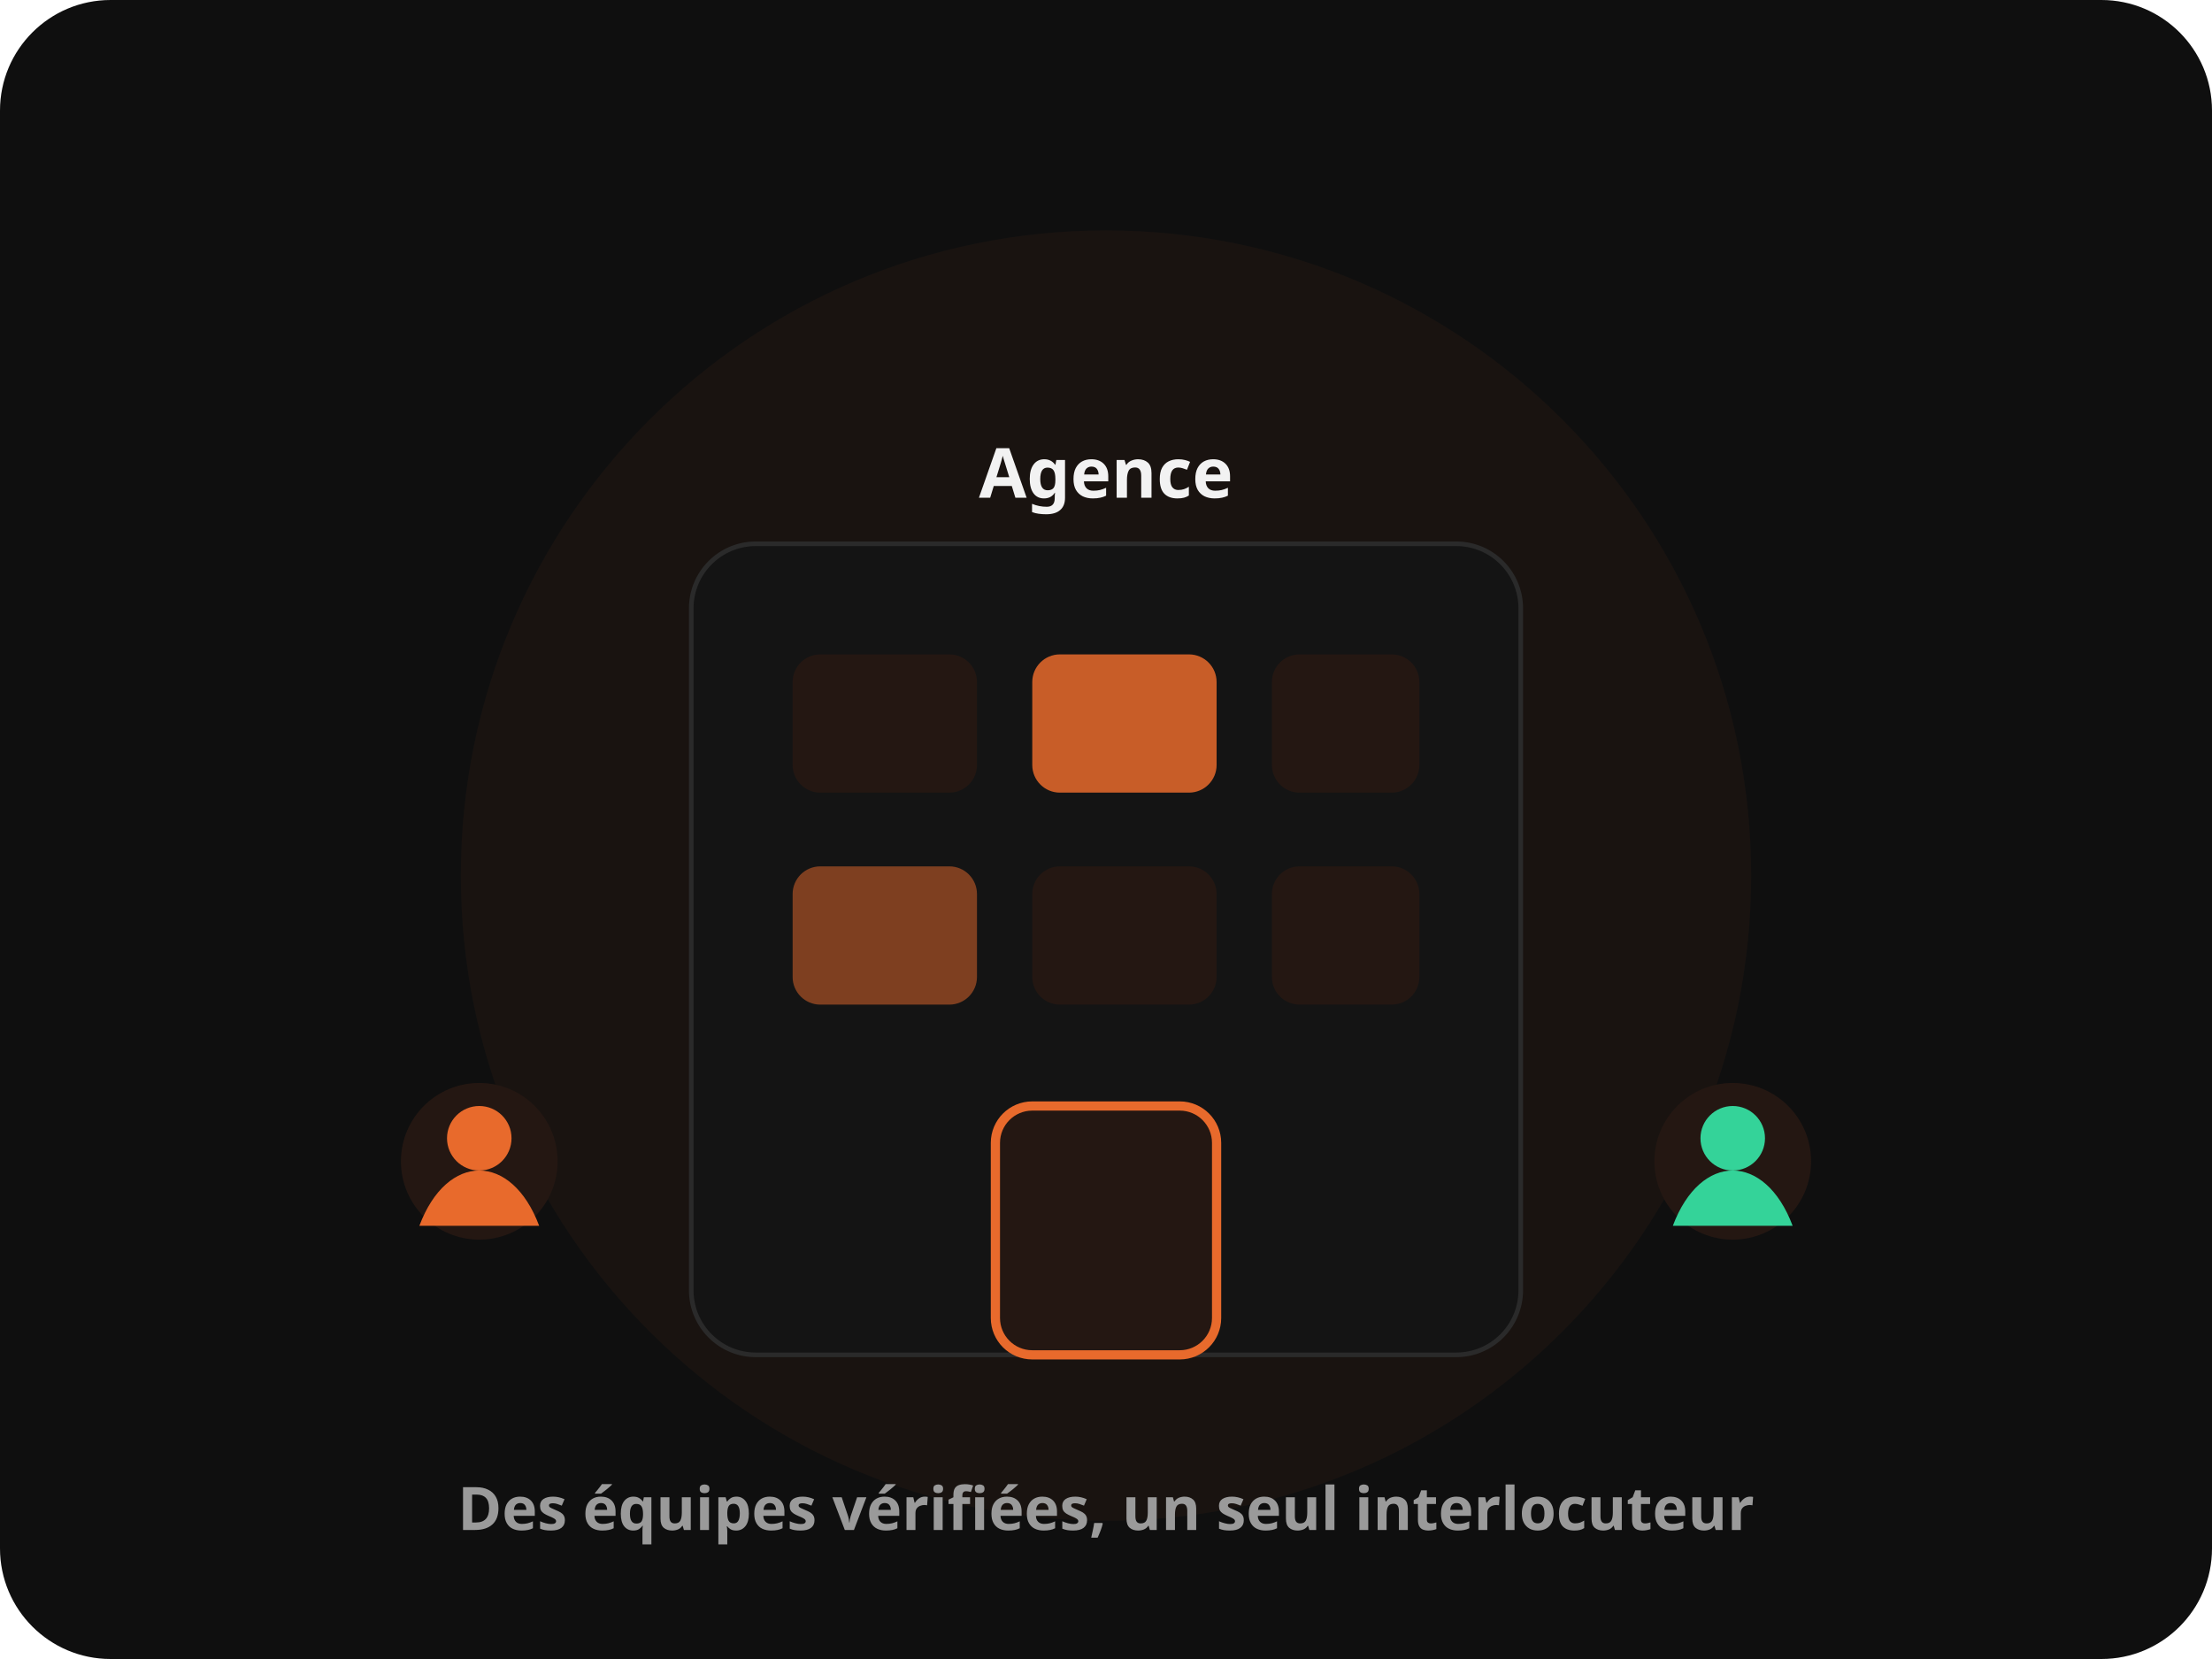
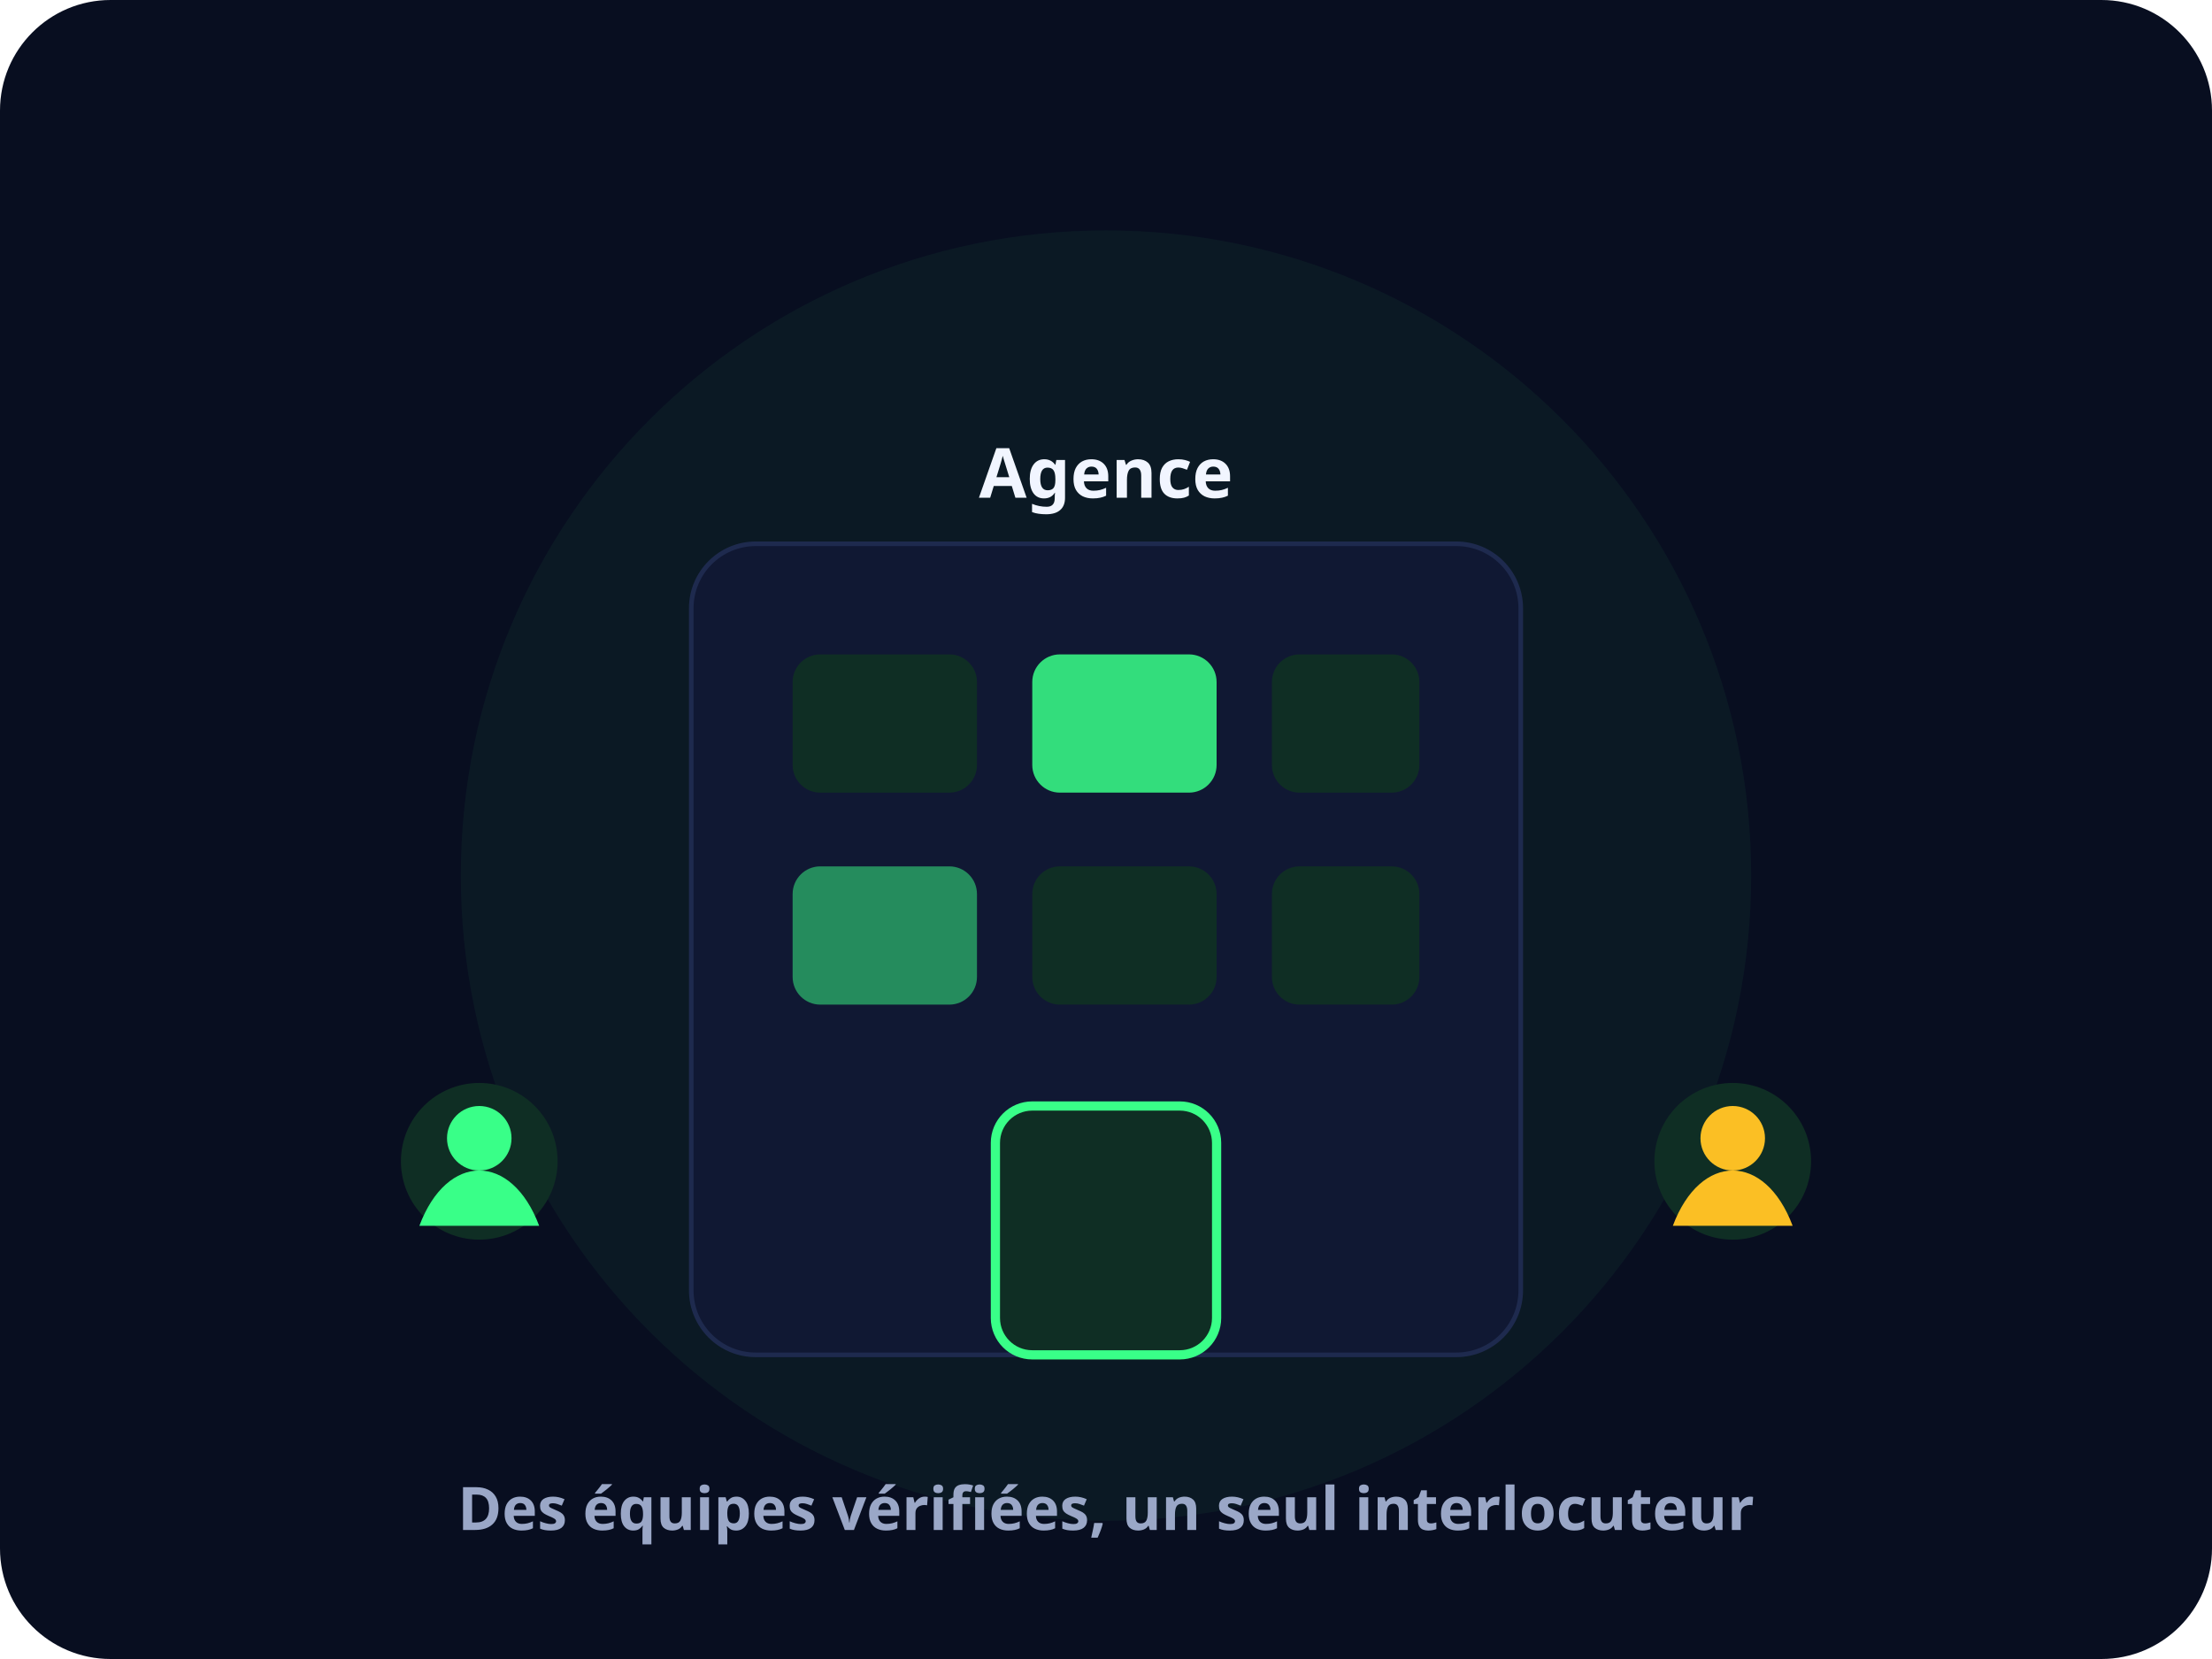
<svg xmlns="http://www.w3.org/2000/svg" viewBox="0 0 480 360" fill="none" role="img" aria-label="Une agence de développement web et son équipe">
-   <rect width="480" height="360" rx="24" fill="#0f0f0f" />
-   <circle cx="240" cy="190" r="140" fill="#e86a2c" opacity="0.05" />
+   <rect width="480" height="360" rx="24" fill="#080e20" />
+   <circle cx="240" cy="190" r="140" fill="#39ff88" opacity="0.05" />
  <g>
-     <rect x="150" y="118" width="180" height="176" rx="14" fill="#141414" stroke="#2a2a2a" />
-     <rect x="172" y="142" width="40" height="30" rx="6" fill="#241712" />
-     <rect x="224" y="142" width="40" height="30" rx="6" fill="#e86a2c" opacity="0.85" />
-     <rect x="276" y="142" width="32" height="30" rx="6" fill="#241712" />
-     <rect x="172" y="188" width="40" height="30" rx="6" fill="#e86a2c" opacity="0.5" />
-     <rect x="224" y="188" width="40" height="30" rx="6" fill="#241712" />
-     <rect x="276" y="188" width="32" height="30" rx="6" fill="#241712" />
-     <rect x="216" y="240" width="48" height="54" rx="8" fill="#241712" stroke="#e86a2c" stroke-width="2" />
-     <text x="240" y="108" text-anchor="middle" font-family="system-ui,sans-serif" font-size="15" font-weight="700" fill="#f2f2f2">Agence</text>
+     <rect x="150" y="118" width="180" height="176" rx="14" fill="#101833" stroke="#1e2a4e" />
+     <rect x="172" y="142" width="40" height="30" rx="6" fill="#0f2e24" />
+     <rect x="224" y="142" width="40" height="30" rx="6" fill="#39ff88" opacity="0.85" />
+     <rect x="276" y="142" width="32" height="30" rx="6" fill="#0f2e24" />
+     <rect x="172" y="188" width="40" height="30" rx="6" fill="#39ff88" opacity="0.5" />
+     <rect x="224" y="188" width="40" height="30" rx="6" fill="#0f2e24" />
+     <rect x="276" y="188" width="32" height="30" rx="6" fill="#0f2e24" />
+     <rect x="216" y="240" width="48" height="54" rx="8" fill="#0f2e24" stroke="#39ff88" stroke-width="2" />
+     <text x="240" y="108" text-anchor="middle" font-family="system-ui,sans-serif" font-size="15" font-weight="700" fill="#f1f5ff">Agence</text>
  </g>
  <g>
-     <circle cx="104" cy="252" r="17" fill="#241712" />
-     <circle cx="104" cy="247" r="7" fill="#e86a2c" />
-     <path d="M91 266c3-8 8-12 13-12s10 4 13 12" fill="#e86a2c" />
-     <circle cx="376" cy="252" r="17" fill="#241712" />
-     <circle cx="376" cy="247" r="7" fill="#34d399" />
-     <path d="M363 266c3-8 8-12 13-12s10 4 13 12" fill="#34d399" />
+     <circle cx="104" cy="252" r="17" fill="#0f2e24" />
+     <circle cx="104" cy="247" r="7" fill="#39ff88" />
+     <path d="M91 266c3-8 8-12 13-12s10 4 13 12" fill="#39ff88" />
+     <circle cx="376" cy="252" r="17" fill="#0f2e24" />
+     <circle cx="376" cy="247" r="7" fill="#fbbf24" />
+     <path d="M363 266c3-8 8-12 13-12s10 4 13 12" fill="#fbbf24" />
  </g>
-   <text x="240" y="332" text-anchor="middle" font-family="system-ui,sans-serif" font-size="13" font-weight="600" fill="#9a9a9a">Des équipes vérifiées, un seul interlocuteur</text>
+   <text x="240" y="332" text-anchor="middle" font-family="system-ui,sans-serif" font-size="13" font-weight="600" fill="#9aa7c7">Des équipes vérifiées, un seul interlocuteur</text>
</svg>
